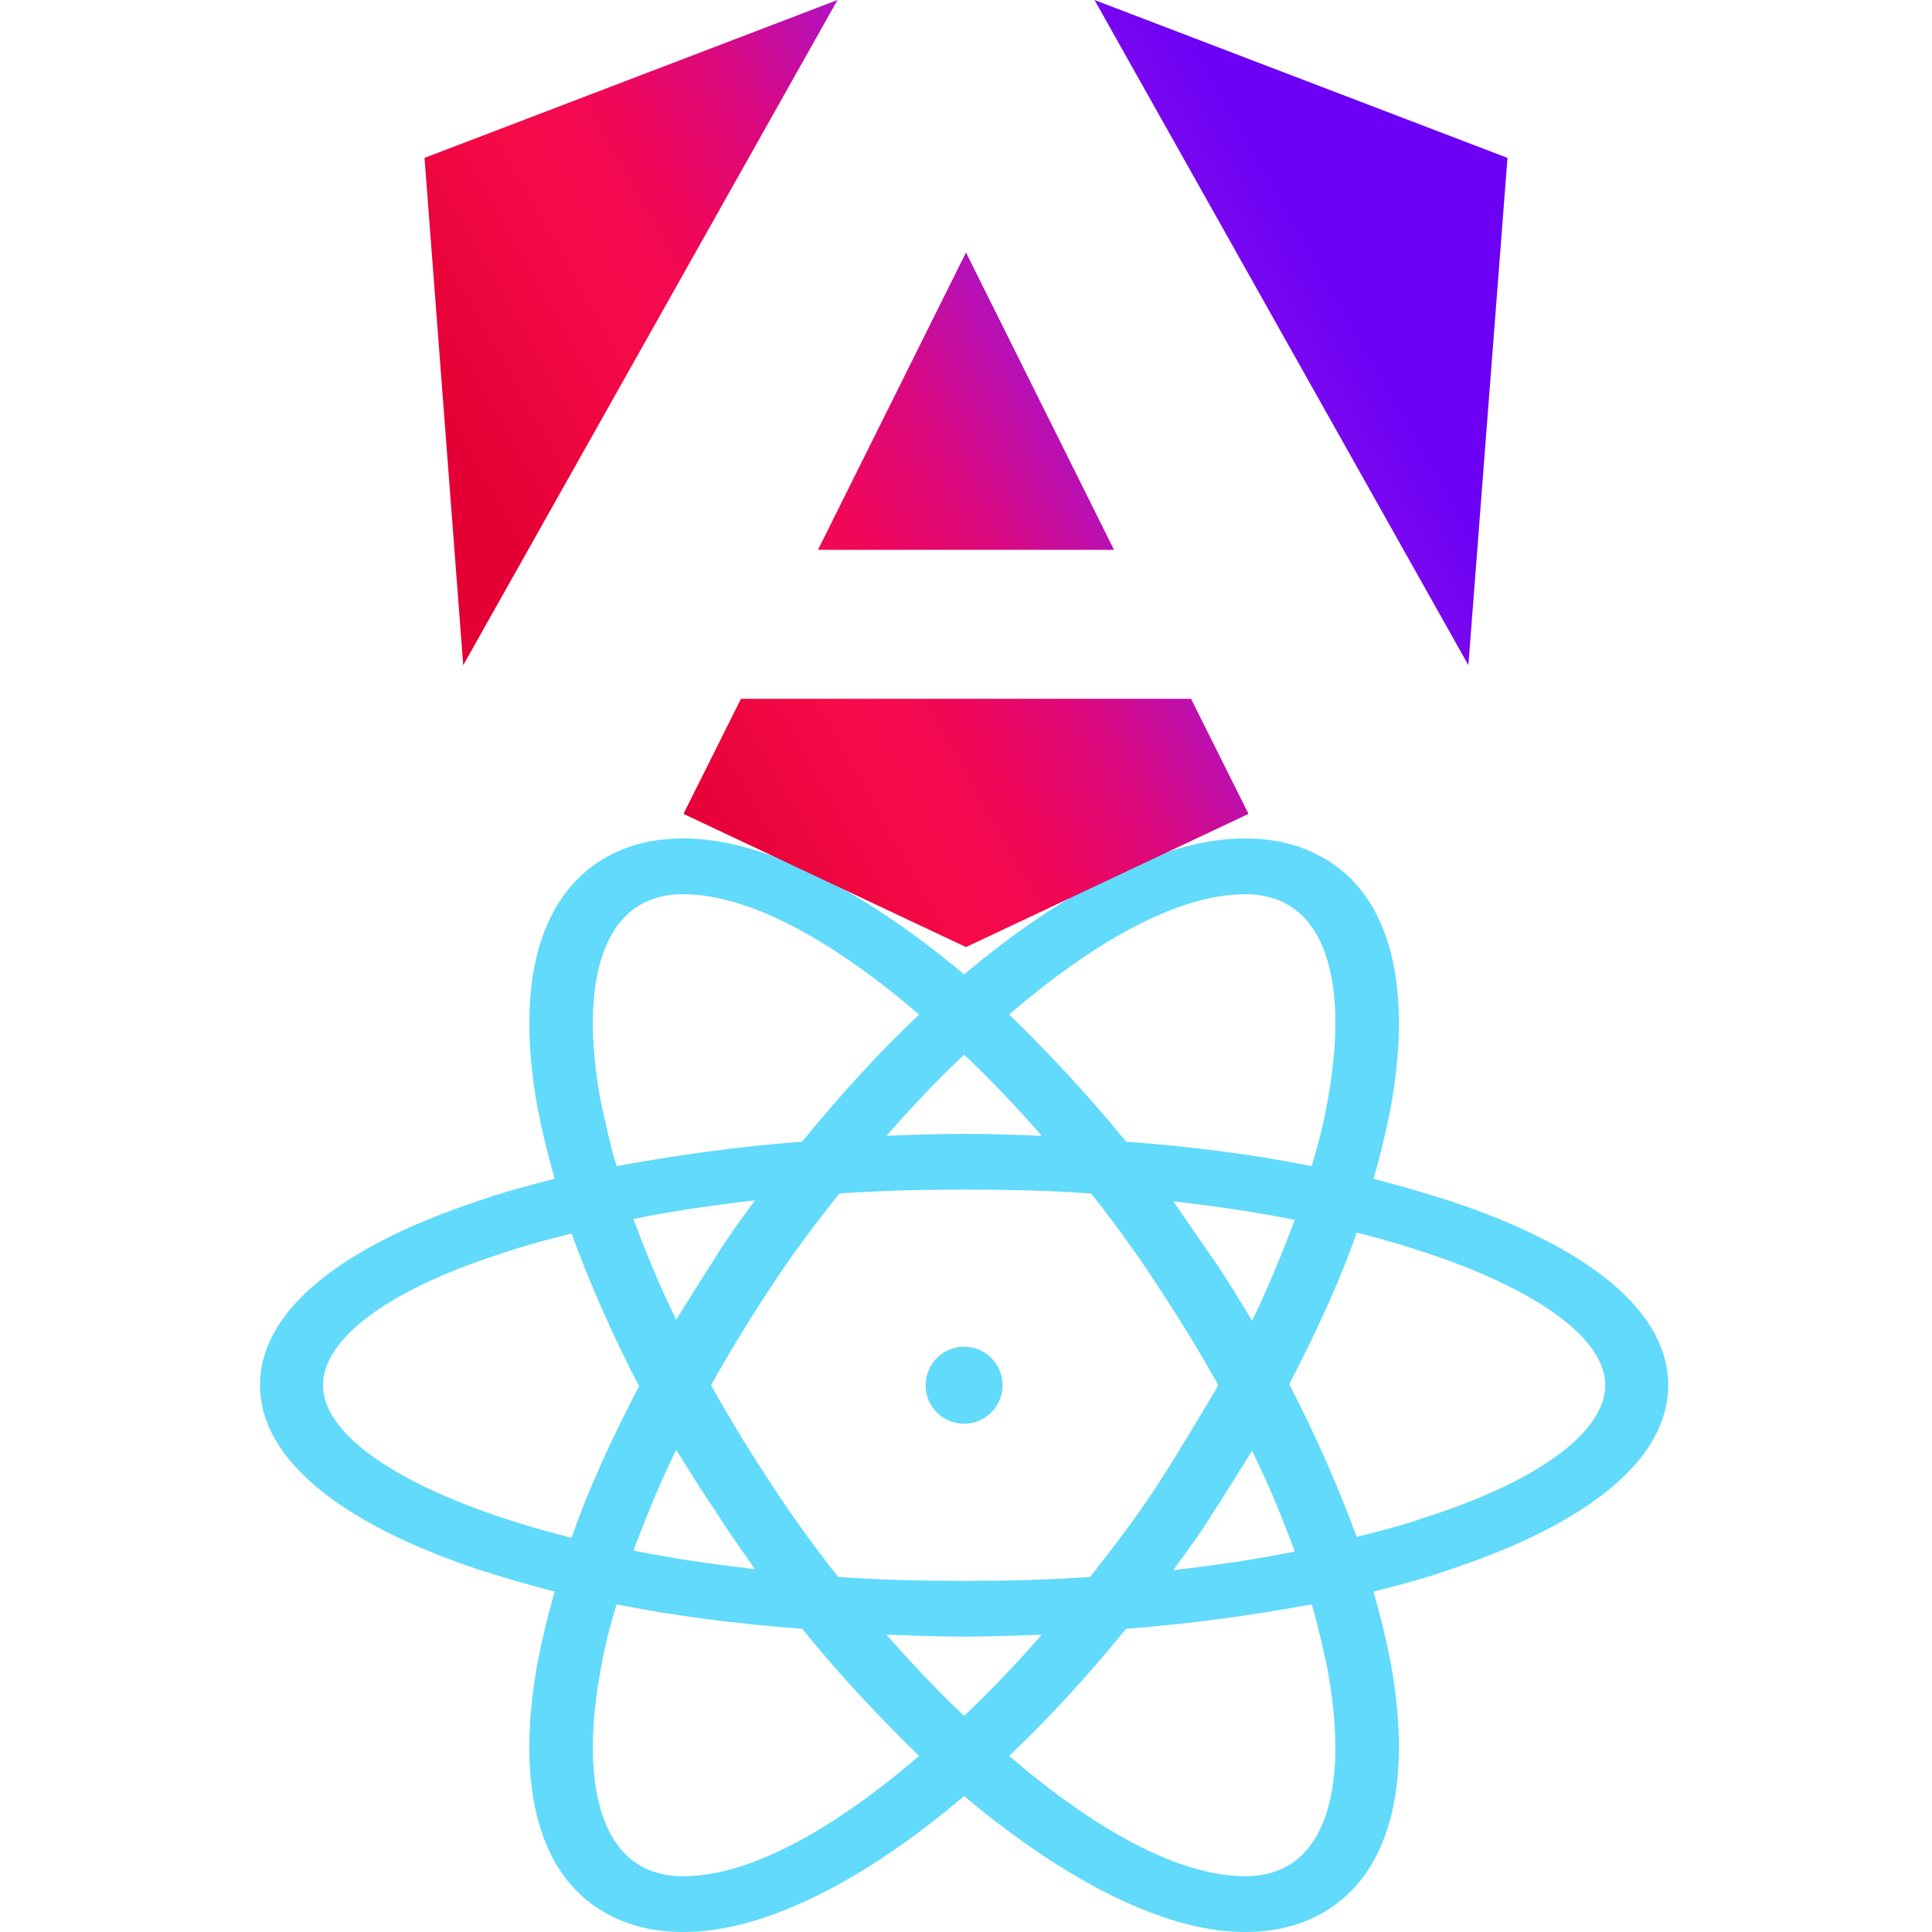
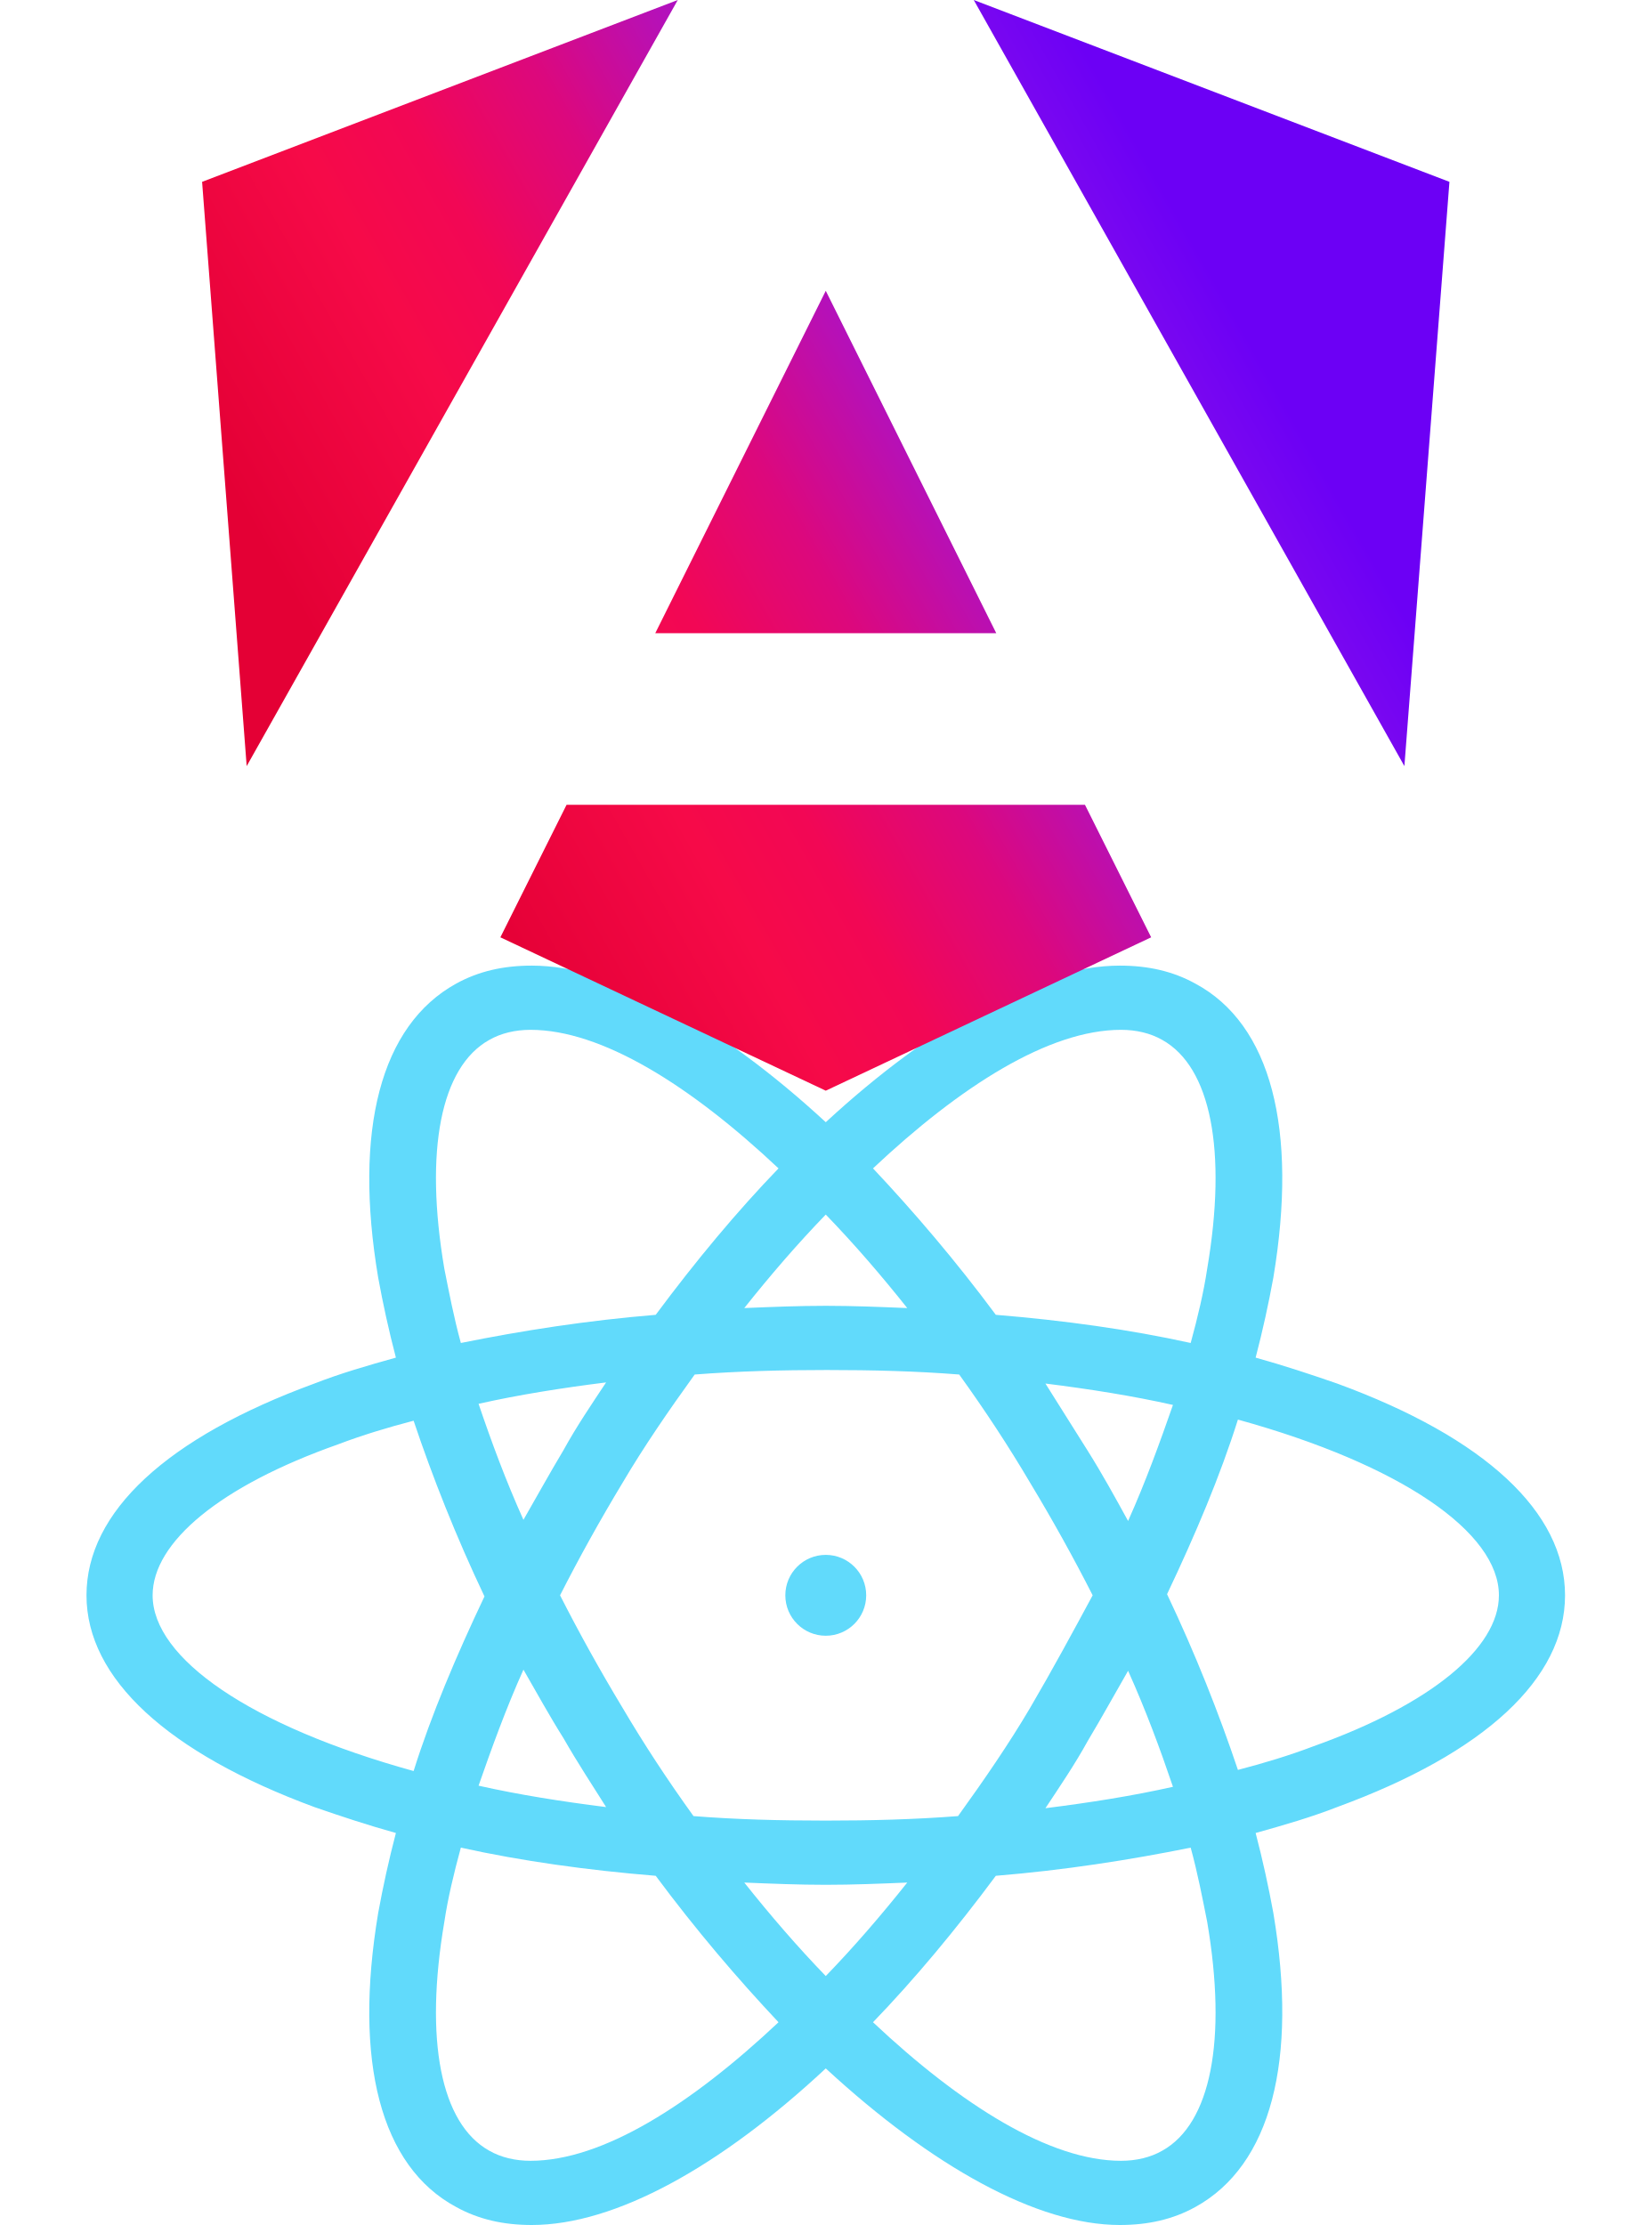
- <svg xmlns="http://www.w3.org/2000/svg" width="512" height="512" enable-background="new 0 0 128 128">
+ <svg xmlns="http://www.w3.org/2000/svg" width="380" height="512" enable-background="new 0 0 128 128">
  <g>
    <g stroke="null" fill="#61DAFB" id="svg_1">
-       <circle stroke="null" cx="255.5" cy="367.1" r="10.206" id="svg_2" />
-       <path stroke="null" d="m384.57,318.368c-6.558,-2.074 -13.414,-4.147 -20.568,-5.962c1.789,-6.221 3.279,-12.442 4.471,-18.404c6.26,-34.216 -0.596,-58.323 -19.673,-67.655c-5.664,-2.851 -11.923,-4.147 -19.077,-4.147c-20.866,0 -47.395,13.479 -74.223,36.031c-26.827,-22.552 -53.357,-36.031 -74.223,-36.031c-7.154,0 -13.414,1.296 -19.077,4.147c-19.077,9.591 -25.933,33.698 -19.673,67.655c1.192,5.962 2.683,12.183 4.471,18.404c-7.154,1.814 -14.01,3.629 -20.568,5.962c-37.26,12.442 -57.53,29.55 -57.53,48.732s20.568,36.29 57.53,48.732c6.558,2.074 13.414,4.147 20.568,5.962c-1.789,6.221 -3.279,12.442 -4.471,18.404c-6.26,34.216 0.596,58.323 19.673,67.655c5.664,2.851 11.923,4.147 19.077,4.147c21.164,0 47.693,-13.479 74.223,-36.031c26.827,22.552 53.357,36.031 74.223,36.031c7.154,0 13.414,-1.296 19.077,-4.147c19.077,-9.591 25.933,-33.698 19.673,-67.655c-1.192,-5.962 -2.683,-12.183 -4.471,-18.404c7.154,-1.814 14.01,-3.629 20.568,-5.962c37.26,-12.442 57.53,-29.55 57.53,-48.732s-20.27,-36.29 -57.53,-48.732zm-44.116,-79.06c12.221,6.221 16.395,25.403 11.327,52.62c-0.894,5.443 -2.385,11.146 -4.173,17.108c-15.5,-3.111 -31.895,-5.184 -49.184,-6.48c-10.135,-12.442 -20.568,-23.588 -31.001,-33.698c22.058,-18.923 44.414,-31.883 62.597,-31.883c3.875,0 7.452,0.778 10.433,2.333l0,0l0,-0l0,0zm-33.385,153.713c-5.365,8.295 -11.625,16.59 -18.183,24.884c-11.029,0.778 -22.058,1.037 -33.385,1.037c-11.625,0 -22.654,-0.259 -33.385,-1.037c-6.558,-8.295 -12.52,-16.59 -17.885,-24.884c-5.664,-8.554 -11.029,-17.367 -15.798,-25.921c4.769,-8.554 10.135,-17.367 15.798,-25.921c5.365,-8.295 11.625,-16.59 18.183,-24.884c11.029,-0.778 22.058,-1.037 33.385,-1.037c11.625,0 22.654,0.259 33.385,1.037c6.558,8.295 12.52,16.59 17.885,24.884c5.664,8.554 11.029,17.367 15.798,25.921c-5.067,8.554 -10.135,17.108 -15.798,25.921zm24.741,-8.554c4.471,9.072 8.048,17.886 11.327,26.699c-10.135,2.074 -20.866,3.629 -32.193,4.925c3.577,-4.925 7.452,-10.109 10.731,-15.553c3.577,-5.443 6.856,-10.887 10.135,-16.071l0,0zm-76.309,70.247c-7.154,-6.74 -14.01,-13.998 -20.568,-21.515c6.856,0.259 13.712,0.518 20.568,0.518c6.856,0 13.712,-0.259 20.568,-0.518c-6.558,7.517 -13.414,14.775 -20.568,21.515zm-55.443,-38.882c-11.327,-1.296 -22.058,-2.851 -32.193,-4.925c3.279,-8.554 6.856,-17.626 11.327,-26.699c3.279,5.184 6.558,10.628 10.135,15.812c3.577,5.703 7.154,10.628 10.731,15.812l0,0l0,0zm-20.866,-66.099c-4.471,-9.072 -8.048,-17.886 -11.327,-26.699c10.135,-2.074 20.866,-3.629 32.193,-4.925c-3.577,4.925 -7.452,10.109 -10.731,15.553c-3.577,5.443 -6.856,10.887 -10.135,16.071l0,0zm76.309,-70.247c7.154,6.74 14.01,13.998 20.568,21.515c-6.856,-0.259 -13.712,-0.518 -20.568,-0.518c-6.856,0 -13.712,0.259 -20.568,0.518c6.558,-7.517 13.414,-14.775 20.568,-21.515zm66.174,54.435l-10.731,-15.553c11.327,1.296 22.058,2.851 32.193,4.925c-3.279,8.554 -6.856,17.626 -11.327,26.699c-3.279,-5.443 -6.558,-10.887 -10.135,-16.071l0,0zm-162.455,-41.992c-5.067,-27.217 -0.894,-46.399 11.327,-52.62c2.981,-1.555 6.558,-2.333 10.433,-2.333c17.885,0 40.241,12.701 62.597,31.883c-10.433,9.85 -20.866,21.255 -31.001,33.698c-17.289,1.296 -33.683,3.629 -49.184,6.48c-1.789,-5.962 -2.981,-11.665 -4.173,-17.108l0,0l0,0l0,-0zm-73.627,75.172c0,-12.183 16.991,-25.144 46.799,-34.735c5.962,-2.074 12.52,-3.888 19.077,-5.443c4.769,12.961 10.731,26.699 17.885,40.437c-7.154,13.738 -13.414,27.217 -17.885,40.178c-41.135,-10.369 -65.876,-25.921 -65.876,-40.437zm84.954,127.792c-12.221,-6.221 -16.395,-25.403 -11.327,-52.62c0.894,-5.443 2.385,-11.146 4.173,-17.108c15.5,3.111 31.895,5.184 49.184,6.48c10.135,12.442 20.568,23.588 31.001,33.698c-22.058,18.923 -44.414,31.883 -62.597,31.883c-3.875,0 -7.452,-0.778 -10.433,-2.333l0,0l0,0l0,-0zm181.234,-52.62c5.067,27.217 0.894,46.399 -11.327,52.62c-2.981,1.555 -6.558,2.333 -10.433,2.333c-17.885,0 -40.241,-12.701 -62.597,-31.883c10.433,-9.85 20.866,-21.255 31.001,-33.698c17.289,-1.296 33.683,-3.629 49.184,-6.48c1.789,5.962 2.981,11.665 4.173,17.108l0,0l0,-0l0,0zm26.827,-40.437c-5.962,2.074 -12.52,3.888 -19.077,5.443c-4.769,-12.961 -10.731,-26.699 -17.885,-40.437c7.154,-13.738 13.414,-27.217 17.885,-40.178c41.135,10.369 65.876,25.921 65.876,40.437c0,12.183 -17.289,25.144 -46.799,34.735z" id="svg_3" />
+       <circle stroke="null" cx="190" cy="367.1" r="9.304" id="svg_2" />
+       <path stroke="null" d="m307.657,318.368c-5.978,-2.074 -12.228,-4.147 -18.749,-5.962c1.63,-6.221 2.989,-12.442 4.076,-18.404c5.706,-34.216 -0.543,-58.323 -17.934,-67.655c-5.163,-2.851 -10.869,-4.147 -17.39,-4.147c-19.021,0 -43.204,13.479 -67.66,36.031c-24.455,-22.552 -48.639,-36.031 -67.66,-36.031c-6.521,0 -12.228,1.296 -17.39,4.147c-17.39,9.591 -23.64,33.698 -17.934,67.655c1.087,5.962 2.446,12.183 4.076,18.404c-6.521,1.814 -12.771,3.629 -18.749,5.962c-33.966,12.442 -52.443,29.55 -52.443,48.732s18.749,36.29 52.443,48.732c5.978,2.074 12.228,4.147 18.749,5.962c-1.63,6.221 -2.989,12.442 -4.076,18.404c-5.706,34.216 0.543,58.323 17.934,67.655c5.163,2.851 10.869,4.147 17.39,4.147c19.292,0 43.476,-13.479 67.66,-36.031c24.455,22.552 48.639,36.031 67.66,36.031c6.521,0 12.228,-1.296 17.39,-4.147c17.39,-9.591 23.64,-33.698 17.934,-67.655c-1.087,-5.962 -2.446,-12.183 -4.076,-18.404c6.521,-1.814 12.771,-3.629 18.749,-5.962c33.966,-12.442 52.443,-29.55 52.443,-48.732s-18.477,-36.29 -52.443,-48.732zm-40.215,-79.06c11.141,6.221 14.945,25.403 10.326,52.62c-0.815,5.443 -2.174,11.146 -3.804,17.108c-14.13,-3.111 -29.075,-5.184 -44.835,-6.48c-9.239,-12.442 -18.749,-23.588 -28.259,-33.698c20.108,-18.923 40.487,-31.883 57.062,-31.883c3.532,0 6.793,0.778 9.51,2.333l0,0l0,-0l0,0zm-30.433,153.713c-4.891,8.295 -10.597,16.59 -16.575,24.884c-10.054,0.778 -20.108,1.037 -30.433,1.037c-10.597,0 -20.651,-0.259 -30.433,-1.037c-5.978,-8.295 -11.412,-16.59 -16.304,-24.884c-5.163,-8.554 -10.054,-17.367 -14.401,-25.921c4.348,-8.554 9.239,-17.367 14.401,-25.921c4.891,-8.295 10.597,-16.59 16.575,-24.884c10.054,-0.778 20.108,-1.037 30.433,-1.037c10.597,0 20.651,0.259 30.433,1.037c5.978,8.295 11.412,16.59 16.304,24.884c5.163,8.554 10.054,17.367 14.401,25.921c-4.619,8.554 -9.239,17.108 -14.401,25.921zm22.553,-8.554c4.076,9.072 7.337,17.886 10.326,26.699c-9.239,2.074 -19.021,3.629 -29.346,4.925c3.261,-4.925 6.793,-10.109 9.782,-15.553c3.261,-5.443 6.25,-10.887 9.239,-16.071l0,0zm-69.562,70.247c-6.521,-6.74 -12.771,-13.998 -18.749,-21.515c6.25,0.259 12.499,0.518 18.749,0.518c6.25,0 12.499,-0.259 18.749,-0.518c-5.978,7.517 -12.228,14.775 -18.749,21.515zm-50.541,-38.882c-10.326,-1.296 -20.108,-2.851 -29.346,-4.925c2.989,-8.554 6.25,-17.626 10.326,-26.699c2.989,5.184 5.978,10.628 9.239,15.812c3.261,5.703 6.521,10.628 9.782,15.812l0,0l0,0zm-19.021,-66.099c-4.076,-9.072 -7.337,-17.886 -10.326,-26.699c9.239,-2.074 19.021,-3.629 29.346,-4.925c-3.261,4.925 -6.793,10.109 -9.782,15.553c-3.261,5.443 -6.25,10.887 -9.239,16.071l0,0zm69.562,-70.247c6.521,6.74 12.771,13.998 18.749,21.515c-6.25,-0.259 -12.499,-0.518 -18.749,-0.518c-6.25,0 -12.499,0.259 -18.749,0.518c5.978,-7.517 12.228,-14.775 18.749,-21.515zm60.323,54.435l-9.782,-15.553c10.326,1.296 20.108,2.851 29.346,4.925c-2.989,8.554 -6.25,17.626 -10.326,26.699c-2.989,-5.443 -5.978,-10.887 -9.239,-16.071l0,0zm-148.09,-41.992c-4.619,-27.217 -0.815,-46.399 10.326,-52.62c2.717,-1.555 5.978,-2.333 9.51,-2.333c16.304,0 36.683,12.701 57.062,31.883c-9.51,9.85 -19.021,21.255 -28.259,33.698c-15.76,1.296 -30.705,3.629 -44.835,6.48c-1.63,-5.962 -2.717,-11.665 -3.804,-17.108l0,0l0,0l0,-0zm-67.116,75.172c0,-12.183 15.488,-25.144 42.661,-34.735c5.434,-2.074 11.412,-3.888 17.39,-5.443c4.348,12.961 9.782,26.699 16.304,40.437c-6.521,13.738 -12.228,27.217 -16.304,40.178c-37.498,-10.369 -60.051,-25.921 -60.051,-40.437zm77.442,127.792c-11.141,-6.221 -14.945,-25.403 -10.326,-52.62c0.815,-5.443 2.174,-11.146 3.804,-17.108c14.13,3.111 29.075,5.184 44.835,6.48c9.239,12.442 18.749,23.588 28.259,33.698c-20.108,18.923 -40.487,31.883 -57.062,31.883c-3.532,0 -6.793,-0.778 -9.51,-2.333l0,0l0,0l0,-0zm165.209,-52.62c4.619,27.217 0.815,46.399 -10.326,52.62c-2.717,1.555 -5.978,2.333 -9.51,2.333c-16.304,0 -36.683,-12.701 -57.062,-31.883c9.51,-9.85 19.021,-21.255 28.259,-33.698c15.76,-1.296 30.705,-3.629 44.835,-6.48c1.63,5.962 2.717,11.665 3.804,17.108l0,0l0,-0l0,0zm24.455,-40.437c-5.434,2.074 -11.412,3.888 -17.39,5.443c-4.348,-12.961 -9.782,-26.699 -16.304,-40.437c6.521,-13.738 12.228,-27.217 16.304,-40.178c37.498,10.369 60.051,25.921 60.051,40.437c0,12.183 -15.76,25.144 -42.661,34.735z" id="svg_3" />
    </g>
    <g stroke="null" id="svg_6">
      <g stroke="null" id="svg_7">
-         <path stroke="null" id="svg_4" fill="url(#svg_5)" d="m399.5,41.844l-10.363,134.445l-99.085,-176.289l109.449,41.844l0,0zm-68.63,173.844l-74.869,35.293l-74.871,-35.293l15.228,-30.488l119.285,0l15.228,30.488zm-74.869,-148.772l39.232,78.797l-78.465,0l39.233,-78.797l-0,0zm-133.243,109.372l-10.257,-134.445l109.449,-41.844l-99.191,176.289l0,0z" />
+         <path stroke="null" id="svg_4" fill="url(#svg_5)" d="m333.5,41.844l-10.363,134.445l-99.085,-176.289l109.449,41.844l0,0zm-68.63,173.844l-74.869,35.293l-74.871,-35.293l15.228,-30.488l119.285,0l15.228,30.488zm-74.869,-148.772l39.232,78.797l-78.465,0l39.233,-78.797l-0,0zm-133.243,109.372l-10.257,-134.445l109.449,-41.844l-99.191,176.289l0,0z" />
      </g>
    </g>
  </g>
  <defs>
    <linearGradient id="svg_5" y2="55.184%" x2="96.132%" y1="90.929%" x1="25.071%">
      <stop offset="0%" stop-color="#E40035" />
      <stop offset="24%" stop-color="#F60A48" />
      <stop offset="35.2%" stop-color="#F20755" />
      <stop offset="49.4%" stop-color="#DC087D" />
      <stop offset="74.5%" stop-color="#9717E7" />
      <stop offset="100%" stop-color="#6C00F5" />
    </linearGradient>
  </defs>
</svg>
